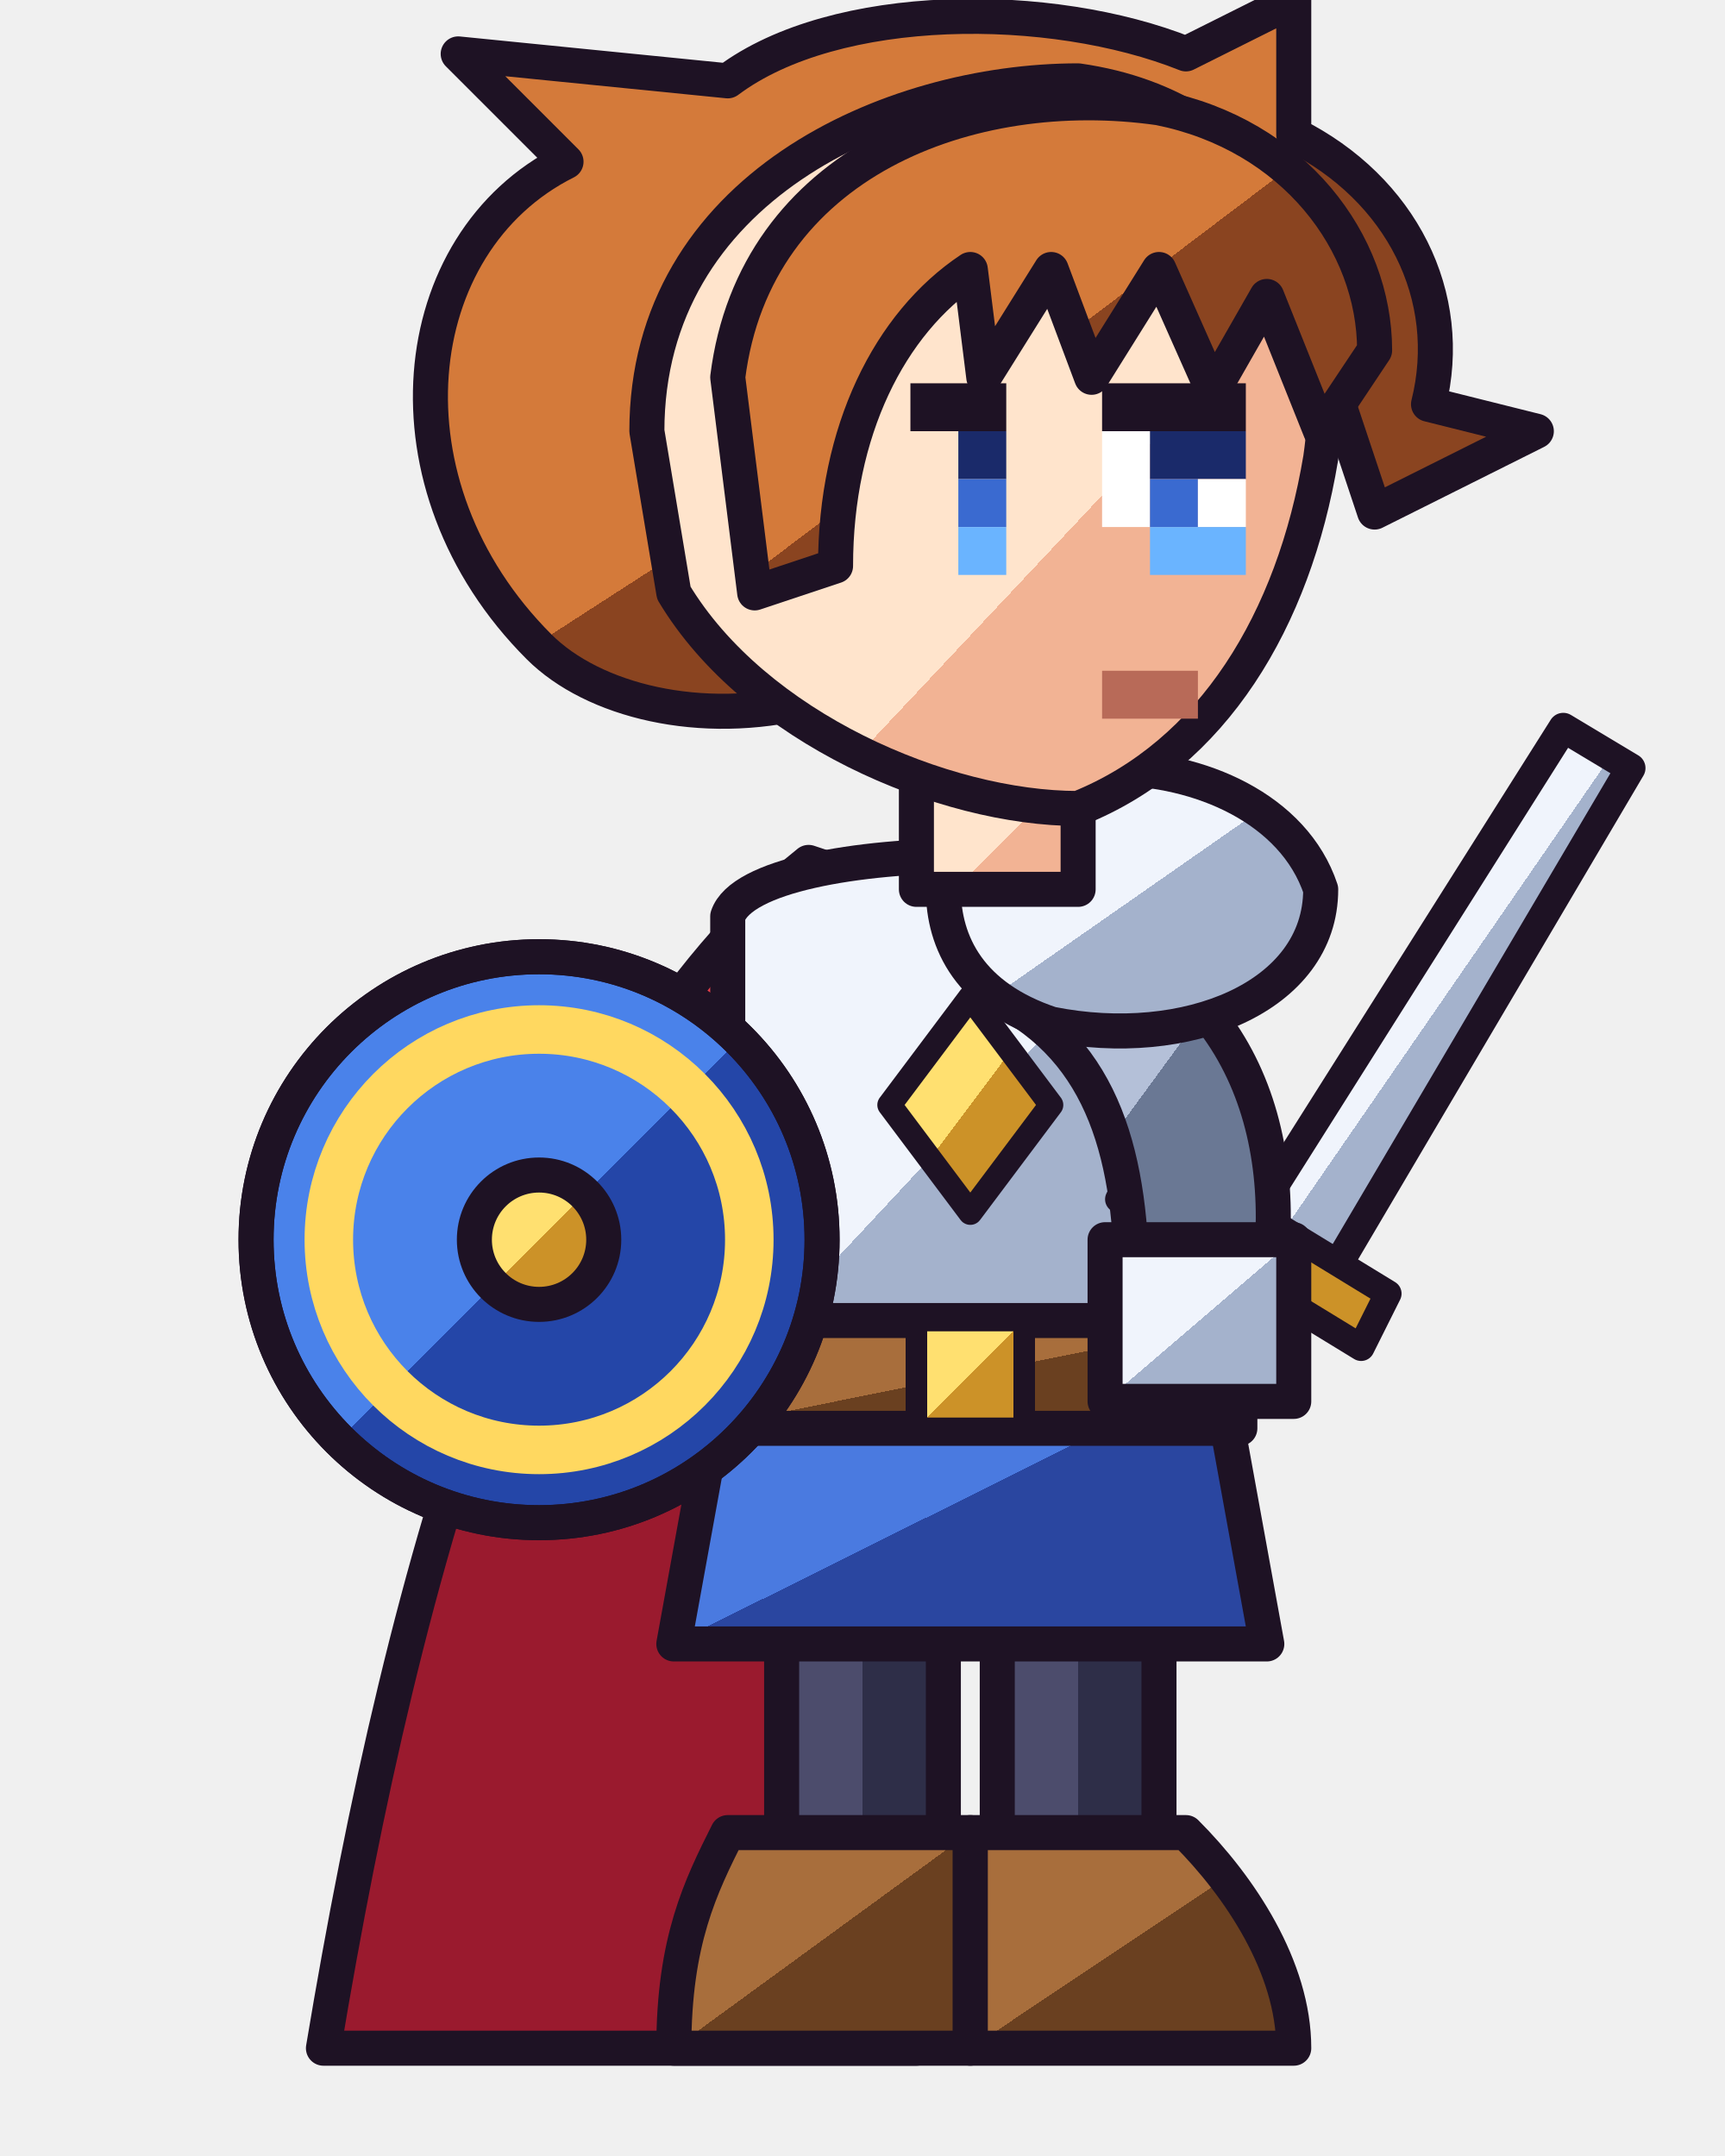
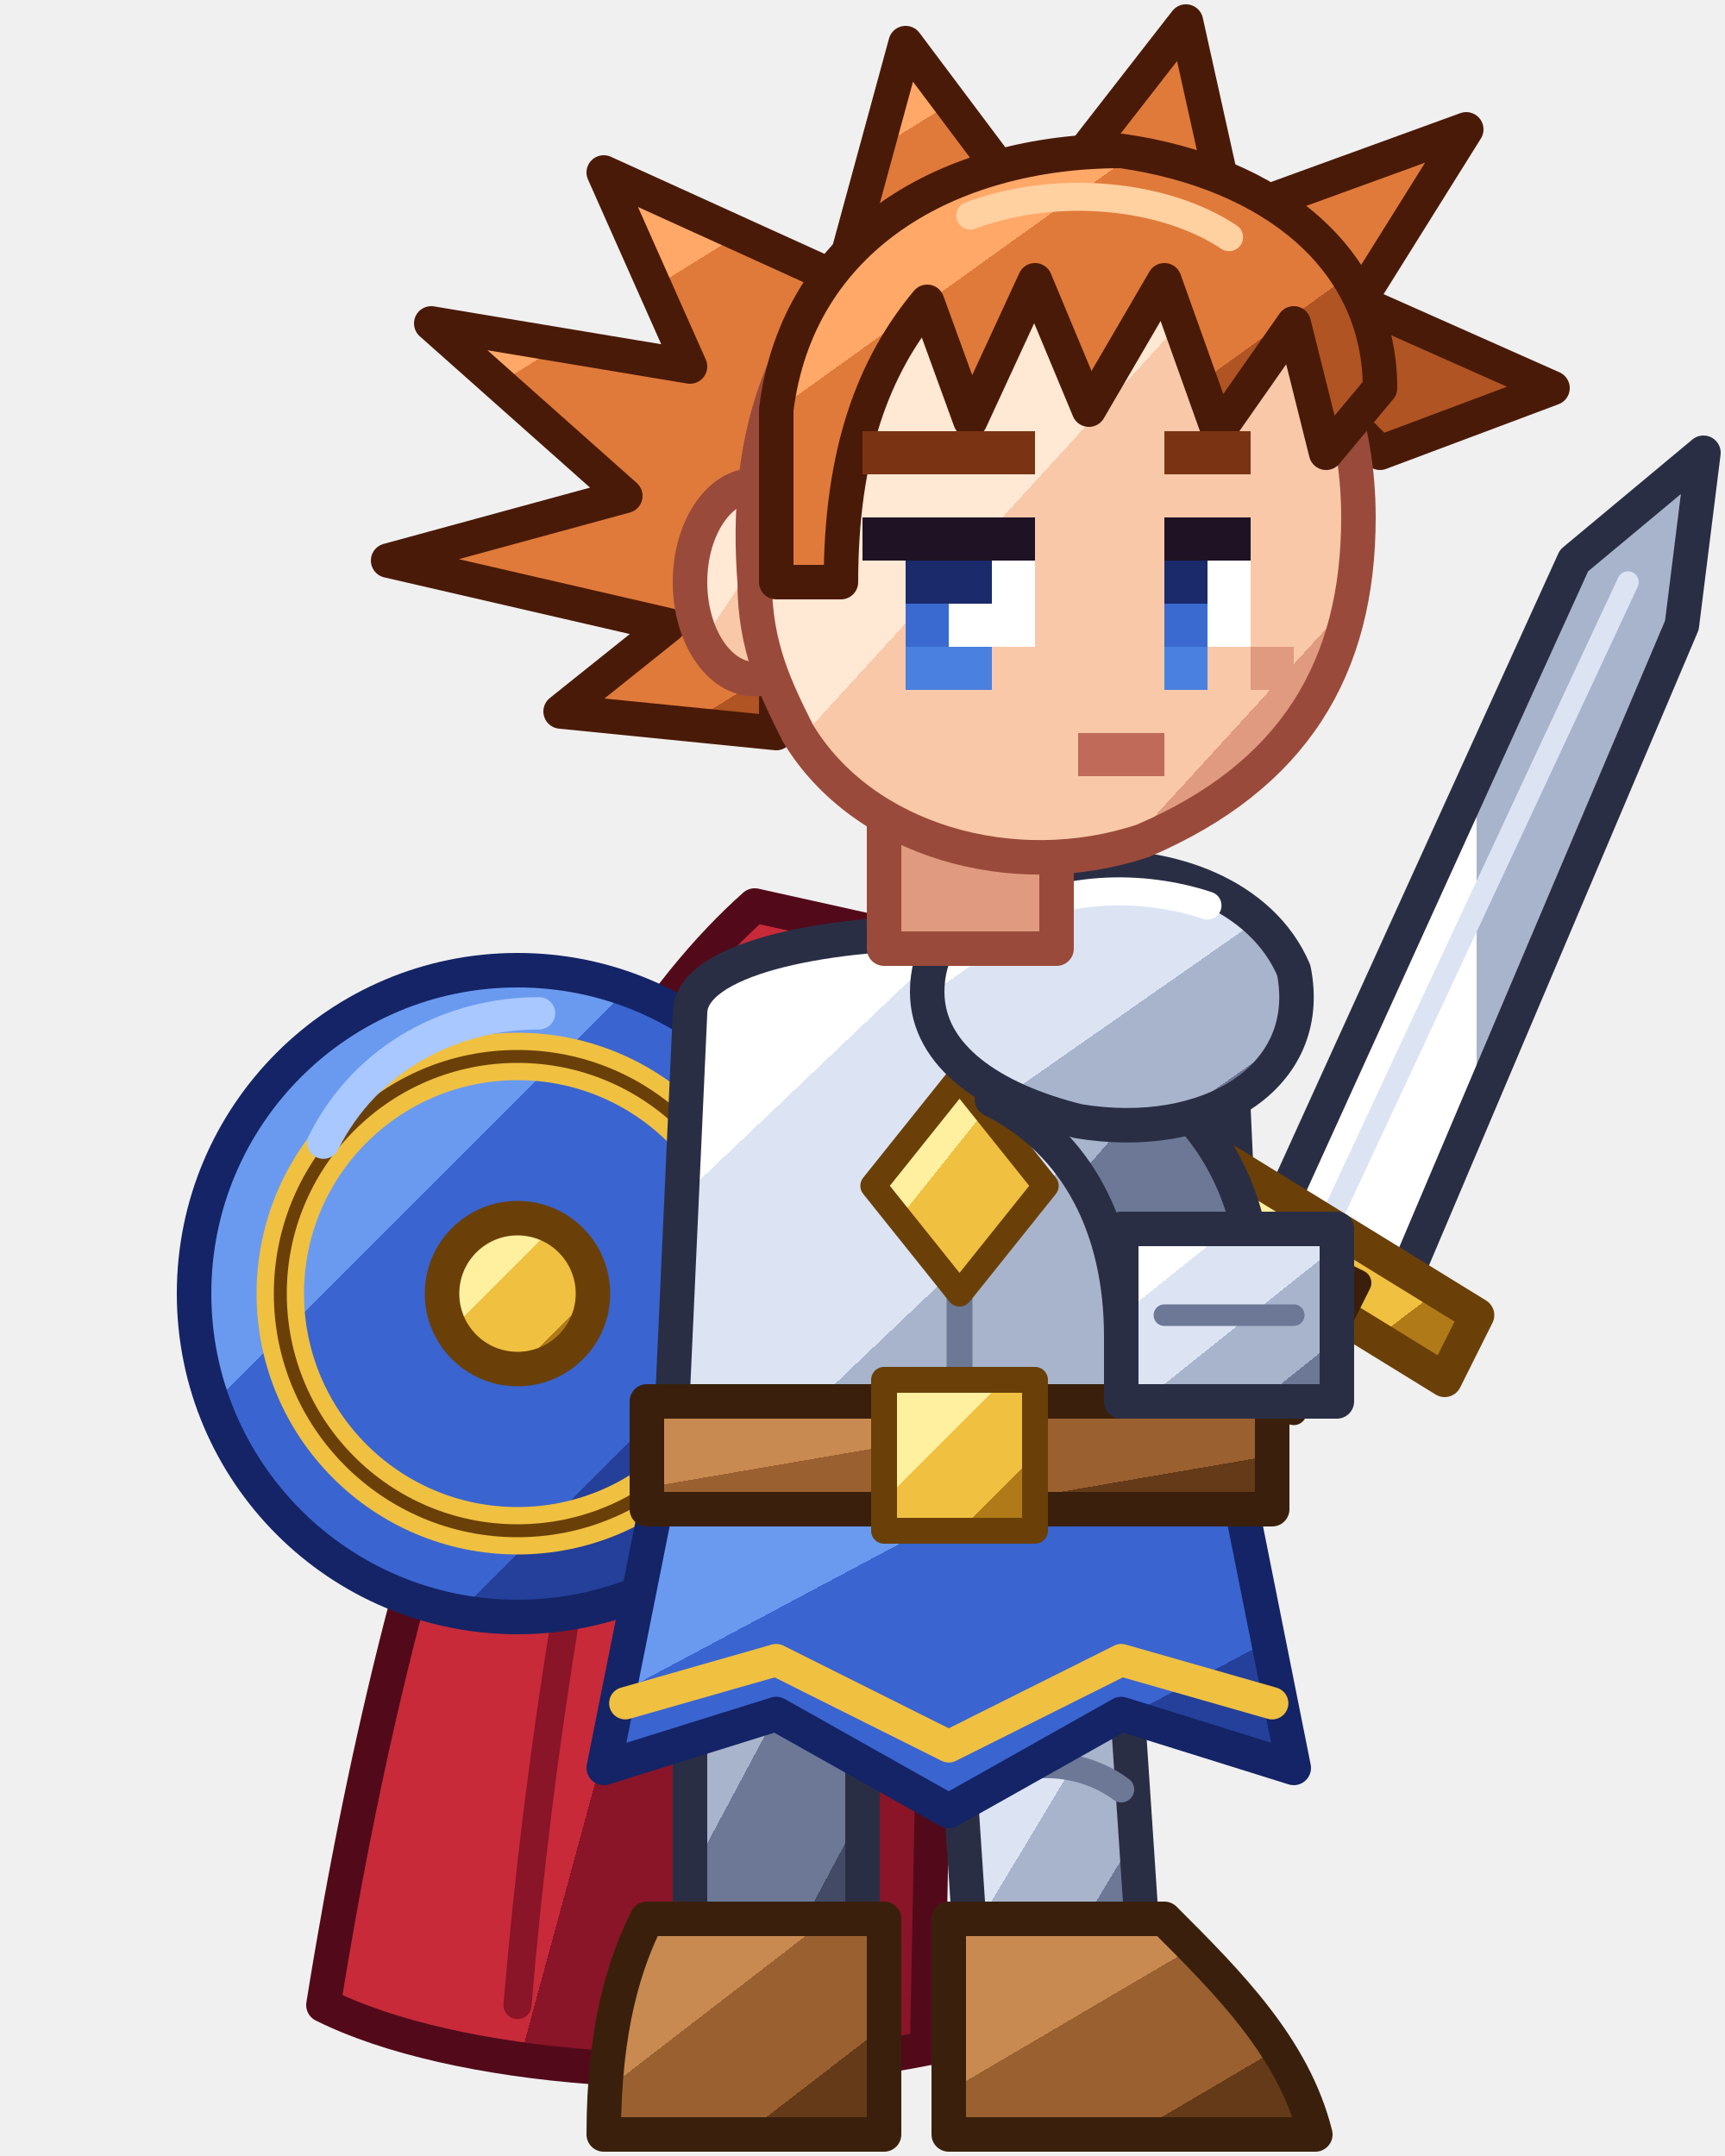
- <svg xmlns="http://www.w3.org/2000/svg" viewBox="0 0 36 45">
+ <svg xmlns="http://www.w3.org/2000/svg" viewBox="0 0 40 50">
  <defs>
    <linearGradient id="skin" x1="0" y1="0" x2="1" y2="1">
-       <stop offset="0.62" stop-color="#ffe4cc" />
-       <stop offset="0.62" stop-color="#f2b394" />
+       <stop offset="0.45" stop-color="#ffe8d4" />
+       <stop offset="0.45" stop-color="#f8c8a8" />
+       <stop offset="0.8" stop-color="#f8c8a8" />
+       <stop offset="0.8" stop-color="#e09a80" />
    </linearGradient>
    <linearGradient id="hair" x1="0" y1="0" x2="1" y2="1">
-       <stop offset="0.5" stop-color="#d47a3a" />
-       <stop offset="0.5" stop-color="#8a4420" />
+       <stop offset="0.3" stop-color="#ffa868" />
+       <stop offset="0.3" stop-color="#e07a3a" />
+       <stop offset="0.62" stop-color="#e07a3a" />
+       <stop offset="0.62" stop-color="#b05424" />
+       <stop offset="0.85" stop-color="#b05424" />
+       <stop offset="0.85" stop-color="#7a3414" />
    </linearGradient>
    <linearGradient id="steel" x1="0" y1="0" x2="1" y2="1">
-       <stop offset="0.5" stop-color="#f0f4fc" />
-       <stop offset="0.5" stop-color="#a4b2cc" />
+       <stop offset="0.25" stop-color="#ffffff" />
+       <stop offset="0.25" stop-color="#dce4f4" />
+       <stop offset="0.55" stop-color="#dce4f4" />
+       <stop offset="0.55" stop-color="#a8b4cc" />
+       <stop offset="0.82" stop-color="#a8b4cc" />
+       <stop offset="0.82" stop-color="#6c7896" />
    </linearGradient>
    <linearGradient id="steelDark" x1="0" y1="0" x2="1" y2="1">
-       <stop offset="0.5" stop-color="#b4c0d8" />
-       <stop offset="0.5" stop-color="#6a7894" />
+       <stop offset="0.4" stop-color="#a8b4cc" />
+       <stop offset="0.4" stop-color="#6c7896" />
+       <stop offset="0.8" stop-color="#6c7896" />
+       <stop offset="0.8" stop-color="#424a66" />
    </linearGradient>
-     <linearGradient id="cape" x1="1" y1="0" x2="0" y2="1">
-       <stop offset="0.45" stop-color="#e8404a" />
-       <stop offset="0.45" stop-color="#9a1a2e" />
+     <linearGradient id="blade" x1="0" y1="0" x2="1" y2="0">
+       <stop offset="0.5" stop-color="#ffffff" />
+       <stop offset="0.5" stop-color="#a8b4cc" />
    </linearGradient>
-     <linearGradient id="tunic" x1="0" y1="0" x2="1" y2="1">
-       <stop offset="0.5" stop-color="#4a7ae0" />
-       <stop offset="0.5" stop-color="#2a46a0" />
+     <linearGradient id="tabard" x1="0" y1="0" x2="1" y2="1">
+       <stop offset="0.35" stop-color="#6a9af0" />
+       <stop offset="0.35" stop-color="#3a64d0" />
+       <stop offset="0.75" stop-color="#3a64d0" />
+       <stop offset="0.75" stop-color="#24409a" />
+     </linearGradient>
+     <linearGradient id="cape" x1="0" y1="0" x2="1" y2="0.5">
+       <stop offset="0.3" stop-color="#f05a5a" />
+       <stop offset="0.3" stop-color="#c82a3a" />
+       <stop offset="0.65" stop-color="#c82a3a" />
+       <stop offset="0.65" stop-color="#8a1428" />
    </linearGradient>
    <linearGradient id="gold" x1="0" y1="0" x2="1" y2="1">
-       <stop offset="0.5" stop-color="#ffe070" />
-       <stop offset="0.5" stop-color="#cc9228" />
+       <stop offset="0.4" stop-color="#fff0a0" />
+       <stop offset="0.4" stop-color="#f0c040" />
+       <stop offset="0.75" stop-color="#f0c040" />
+       <stop offset="0.75" stop-color="#b07a18" />
    </linearGradient>
    <linearGradient id="leather" x1="0" y1="0" x2="1" y2="1">
-       <stop offset="0.5" stop-color="#a86e3c" />
-       <stop offset="0.5" stop-color="#6a4020" />
-     </linearGradient>
-     <linearGradient id="pants" x1="0" y1="0" x2="1" y2="0">
-       <stop offset="0.5" stop-color="#4c4c6c" />
-       <stop offset="0.5" stop-color="#2e2e48" />
+       <stop offset="0.4" stop-color="#c88a50" />
+       <stop offset="0.4" stop-color="#9a6030" />
+       <stop offset="0.75" stop-color="#9a6030" />
+       <stop offset="0.75" stop-color="#643a18" />
    </linearGradient>
    <linearGradient id="shield" x1="0" y1="0" x2="1" y2="1">
-       <stop offset="0.5" stop-color="#4a82ea" />
-       <stop offset="0.5" stop-color="#2446a8" />
-     </linearGradient>
-     <linearGradient id="iris" x1="0" y1="0" x2="0" y2="1">
-       <stop offset="0.5" stop-color="#1a2a6a" />
-       <stop offset="0.5" stop-color="#4a90f0" />
+       <stop offset="0.35" stop-color="#6a9af0" />
+       <stop offset="0.35" stop-color="#3a64d0" />
+       <stop offset="0.7" stop-color="#3a64d0" />
+       <stop offset="0.7" stop-color="#24409a" />
    </linearGradient>
  </defs>
-   <g transform="scale(0.5625)">
-     <g stroke="#1e1224" stroke-width="1.3" stroke-linejoin="round" stroke-linecap="round">
-       <path d="M30 32 C20 40 15 58 12 76 L34 76 L36 34 Z" fill="url(#cape)" />
-       <path d="M29 58 L35 58 L35 69 L29 69 Z" fill="url(#pants)" />
-       <path d="M27 68 L36 68 L36 76 L25 76 C25 72 26 70 27 68 Z" fill="url(#leather)" />
-       <path d="M37 58 L43 58 L43 69 L37 69 Z" fill="url(#pants)" />
-       <path d="M36 68 L44 68 C46 70 48 73 48 76 L36 76 Z" fill="url(#leather)" />
-       <path d="M27 50 L45 50 L47 61 L25 61 Z" fill="url(#tunic)" />
-       <path d="M27 34 C28 31 44 31 45 34 L45 51 L27 51 Z" fill="url(#steel)" />
-       <path d="M36 37 L39 41 L36 45 L33 41 Z" fill="url(#gold)" stroke-width="0.9" />
-       <path d="M26 49 L46 49 L46 53 L26 53 Z" fill="url(#leather)" />
-       <path d="M34 49 L38 49 L38 53 L34 53 Z" fill="url(#gold)" stroke-width="0.8" />
-       <circle cx="20" cy="46" r="10.5" fill="url(#shield)" />
-       <circle cx="20" cy="46" r="7.8" fill="none" stroke="#ffd860" stroke-width="1.8" />
-       <circle cx="20" cy="46" r="10.5" fill="none" />
-       <circle cx="20" cy="46" r="2.4" fill="url(#gold)" />
-       <path d="M46 46 L58 27 L60.5 28.5 L49 48 Z" fill="url(#steel)" stroke-width="1.1" />
-       <path d="M41.5 44.5 L50.5 50 L51.5 48 L42.5 42.5 Z" fill="url(#gold)" stroke-width="1" />
-       <path d="M39 34 C46 36 48 42 47 48 L42 48 C42 43 41 39 37 37 Z" fill="url(#steelDark)" />
-       <path d="M41 46 L48 46 L48 52 L41 52 Z" fill="url(#steel)" />
-       <path d="M35 33 C35 27 47 27 49 33 C49 37 44 39 39 38 C36 37 35 35 35 33 Z" fill="url(#steel)" />
-       <path d="M34 27 L40 27 L40 33 L34 33 Z" fill="url(#skin)" />
-       <path d="M20 24 C14 18 15 9 21 6 L17 2 L27 3 C31 0 39 0 44 2 L48 0 L48 5 C52 7 54 11 53 15 L57 16 L51 19 L49 13 L29 15 L30 26 C26 27 22 26 20 24 Z" fill="url(#hair)" />
-       <path d="M24 16 C24 7 33 3 40 3 C47 4 50 10 49 17 C48 23 45 28 40 30 C35 30 28 27 25 22 Z" fill="url(#skin)" />
-       <path d="M27 14 C28 6 36 3 43 4 C48 5 51 9 51 13 L49 16 L47 11 L45 14.5 L43 10 L40.5 14 L39 10 L36.5 14 L36 10 C33 12 31 16 31 21 L28 22 Z" fill="url(#hair)" />
+   <g transform="scale(0.25) translate(0 8)">
+     <g stroke-width="3.2" stroke-linejoin="round" stroke-linecap="round">
+       <path d="M70 76 C52 92 38 128 30 178 C42 184 66 186 86 182 L88 80 Z" fill="url(#cape)" stroke="#520a1a" />
+       <path d="M60 104 C54 130 50 154 48 178 M74 108 C72 134 72 156 72 180" fill="none" stroke="#8a1428" stroke-width="2.6" />
+       <path d="M64 142 L80 142 L80 172 L64 172 Z" fill="url(#steelDark)" stroke="#2a2e44" />
+       <path d="M60 170 L82 170 L82 190 L56 190 C56 180 58 174 60 170 Z" fill="url(#leather)" stroke="#3a200c" />
+       <circle cx="48" cy="112" r="30" fill="url(#shield)" stroke="#142466" />
+       <circle cx="48" cy="112" r="22" fill="none" stroke="#f0c040" stroke-width="4.4" />
+       <circle cx="48" cy="112" r="22" fill="none" stroke="#6a4008" stroke-width="1.2" />
+       <circle cx="48" cy="112" r="7" fill="url(#gold)" stroke="#6a4008" />
+       <path d="M30 98 C34 90 42 86 50 86" fill="none" stroke="#a8c8ff" stroke-width="3" />
+       <path d="M88 142 L104 142 L106 172 L90 172 Z" fill="url(#steel)" stroke="#2a2e44" />
+       <path d="M90 158 C94 155 100 155 104 158" fill="none" stroke="#6c7896" stroke-width="2.4" />
+       <path d="M88 170 L108 170 C114 176 120 182 122 190 L88 190 Z" fill="url(#leather)" stroke="#3a200c" />
+       <path d="M62 126 L114 126 L120 156 L104 151 L88 160 L72 151 L56 156 Z" fill="url(#tabard)" stroke="#142466" />
+       <path d="M58 150 L72 146 L88 154 L104 146 L118 150" fill="none" stroke="#f0c040" stroke-width="3" />
+       <path d="M64 86 C64 76 112 76 114 86 L116 130 L62 130 Z" fill="url(#steel)" stroke="#2a2e44" />
+       <path d="M89 82 L89 128" fill="none" stroke="#6c7896" stroke-width="2.4" />
+       <path d="M89 92 L97 102 L89 112 L81 102 Z" fill="url(#gold)" stroke="#6a4008" stroke-width="2.4" />
+       <path d="M60 122 L118 122 L118 132 L60 132 Z" fill="url(#leather)" stroke="#3a200c" />
+       <path d="M82 120 L96 120 L96 134 L82 134 Z" fill="url(#gold)" stroke="#6a4008" stroke-width="2.4" />
+       <path d="M116 110 L146 44 L158 34 L156 50 L128 116 Z" fill="url(#blade)" stroke="#2a2e44" />
+       <path d="M123 106 L151 46" fill="none" stroke="#dce4f4" stroke-width="2" />
+       <path d="M108 104 L134 120 L137 114 L111 98 Z" fill="url(#gold)" stroke="#6a4008" />
+       <path d="M114 120 L120 108 L126 111 L120 123 Z" fill="url(#leather)" stroke="#3a200c" stroke-width="2.4" />
+       <path d="M98 88 C112 92 118 104 116 116 L104 116 C104 106 100 98 92 94 Z" fill="url(#steelDark)" stroke="#2a2e44" />
+       <path d="M104 106 L124 106 L124 122 L104 122 Z" fill="url(#steel)" stroke="#2a2e44" />
+       <path d="M108 114 L120 114" fill="none" stroke="#6c7896" stroke-width="2" />
+       <path d="M86 84 C86 70 114 68 120 82 C122 92 112 98 100 96 C92 94 86 90 86 84 Z" fill="url(#steel)" stroke="#2a2e44" />
+       <path d="M92 78 C98 74 106 74 112 76" fill="none" stroke="#ffffff" stroke-width="2.6" />
+       <path d="M82 66 L98 66 L98 80 L82 80 Z" fill="#e09a80" stroke="#9a4a3a" />
+       <path d="M72 60 L52 58 L62 50 L36 44 L58 38 L40 22 L64 26 L56 8 L78 18 L84 -4 L96 12 L110 -6 L114 12 L136 4 L126 20 L144 28 L128 34 L124 30 L72 34 Z" fill="url(#hair)" stroke="#4a1a08" />
+       <ellipse cx="70" cy="46" rx="6" ry="9" fill="url(#skin)" stroke="#9a4a3a" />
+       <path d="M70 46 C68 20 84 10 98 10 C114 10 126 22 126 40 C126 54 120 64 106 70 C94 74 80 70 74 60 C72 56 70 52 70 46 Z" fill="url(#skin)" stroke="#9a4a3a" />
+       <path d="M72 30 C74 14 88 6 104 6 C118 8 128 16 128 28 L123 34 L120 22 L113 32 L108 18 L101 30 L96 18 L90 31 L86 20 C81 26 78 34 78 46 L72 46 Z" fill="url(#hair)" stroke="#4a1a08" />
+       <path d="M90 12 C98 9 108 10 114 14" fill="none" stroke="#ffd0a0" stroke-width="2.6" />
    </g>
  </g>
  <g>
-     <rect x="23" y="8" width="3" height="1" fill="#1e1224" />
-     <rect x="19" y="8" width="2" height="1" fill="#1e1224" />
-     <rect x="23" y="9" width="1" height="2" fill="#ffffff" />
-     <rect x="24" y="9" width="2" height="1" fill="#1a2a6a" />
-     <rect x="24" y="10" width="1" height="1" fill="#3a6ad0" />
-     <rect x="25" y="10" width="1" height="1" fill="#ffffff" />
-     <rect x="24" y="11" width="2" height="1" fill="#6ab4ff" />
-     <rect x="20" y="9" width="1" height="1" fill="#1a2a6a" />
-     <rect x="20" y="10" width="1" height="1" fill="#3a6ad0" />
-     <rect x="20" y="11" width="1" height="1" fill="#6ab4ff" />
-     <rect x="23" y="14" width="2" height="1" fill="#b86a58" />
+     <rect x="20" y="10" width="4" height="1" fill="#7a3414" />
+     <rect x="27" y="10" width="2" height="1" fill="#7a3414" />
+     <rect x="20" y="12" width="4" height="1" fill="#1e1224" />
+     <rect x="27" y="12" width="2" height="1" fill="#1e1224" />
+     <rect x="21" y="13" width="2" height="1" fill="#1a2a6a" />
+     <rect x="23" y="13" width="1" height="2" fill="#ffffff" />
+     <rect x="21" y="14" width="1" height="1" fill="#3a6ad0" />
+     <rect x="22" y="14" width="1" height="1" fill="#ffffff" />
+     <rect x="21" y="15" width="2" height="1" fill="#4a80e0" />
+     <rect x="27" y="13" width="1" height="1" fill="#1a2a6a" />
+     <rect x="28" y="13" width="1" height="2" fill="#ffffff" />
+     <rect x="27" y="14" width="1" height="1" fill="#3a6ad0" />
+     <rect x="27" y="15" width="1" height="1" fill="#4a80e0" />
+     <rect x="29" y="15" width="1" height="1" fill="#e09a80" />
+     <rect x="25" y="17" width="2" height="1" fill="#c06a5a" />
  </g>
</svg>
